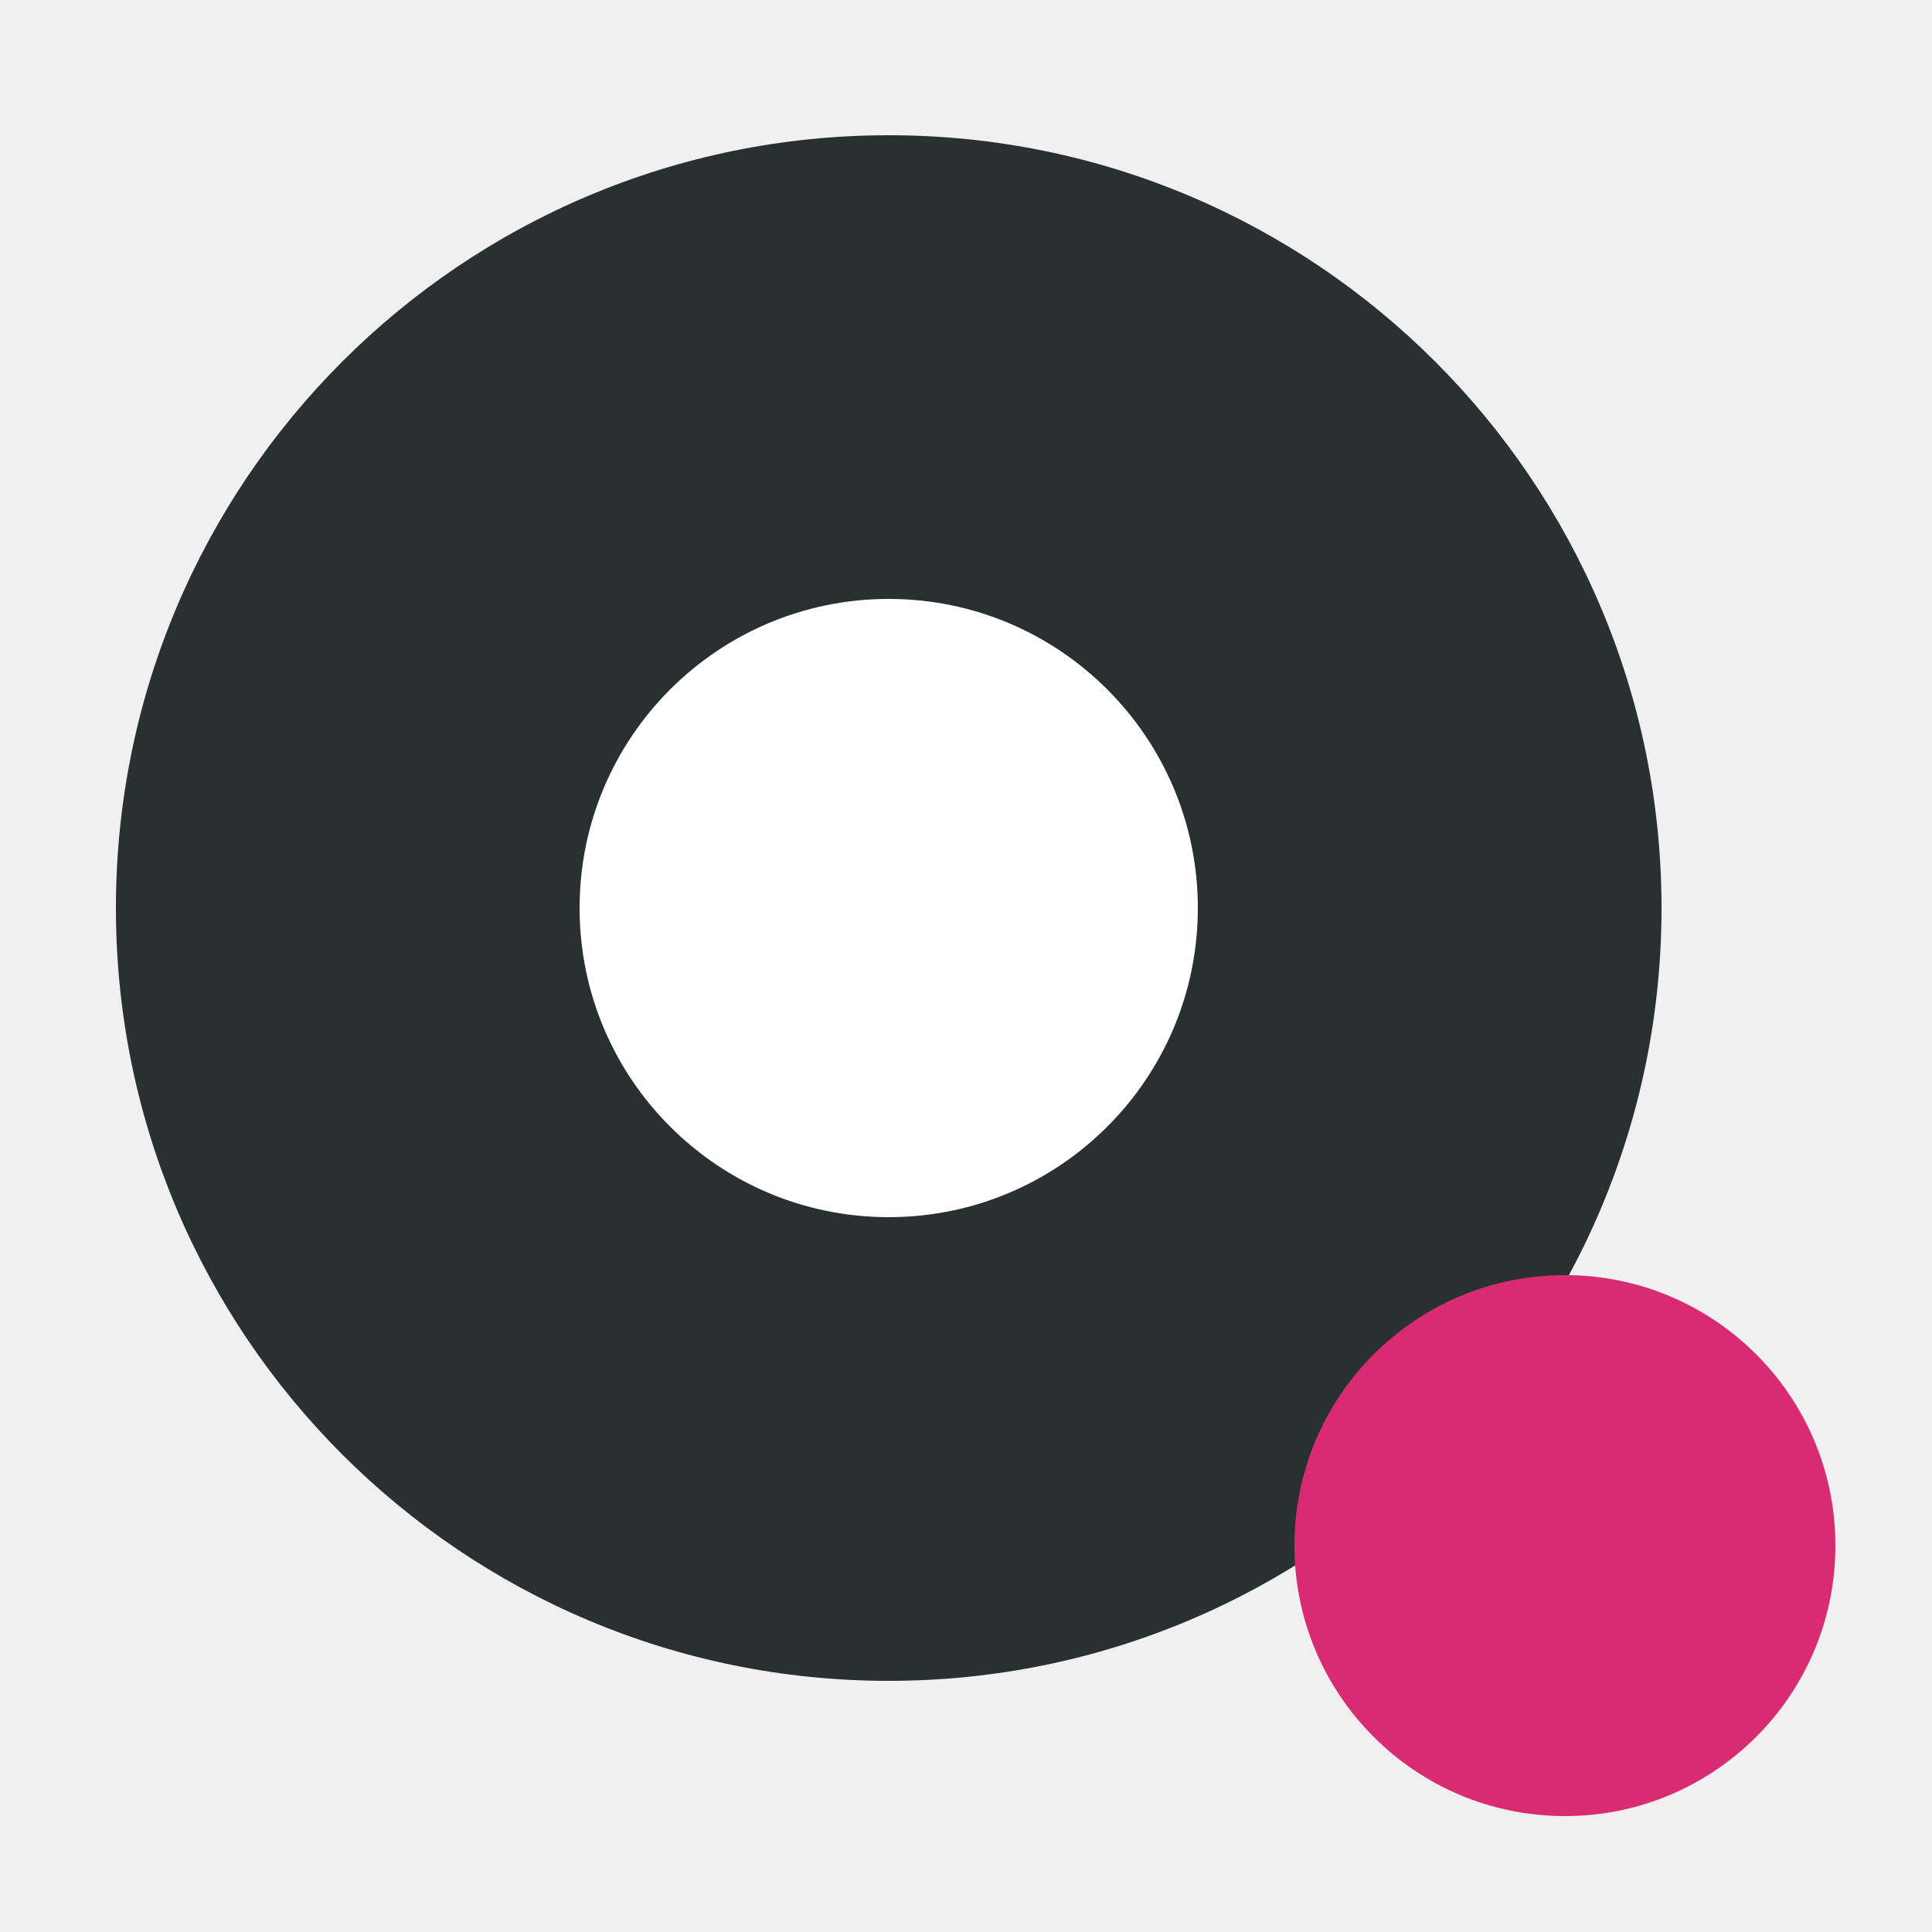
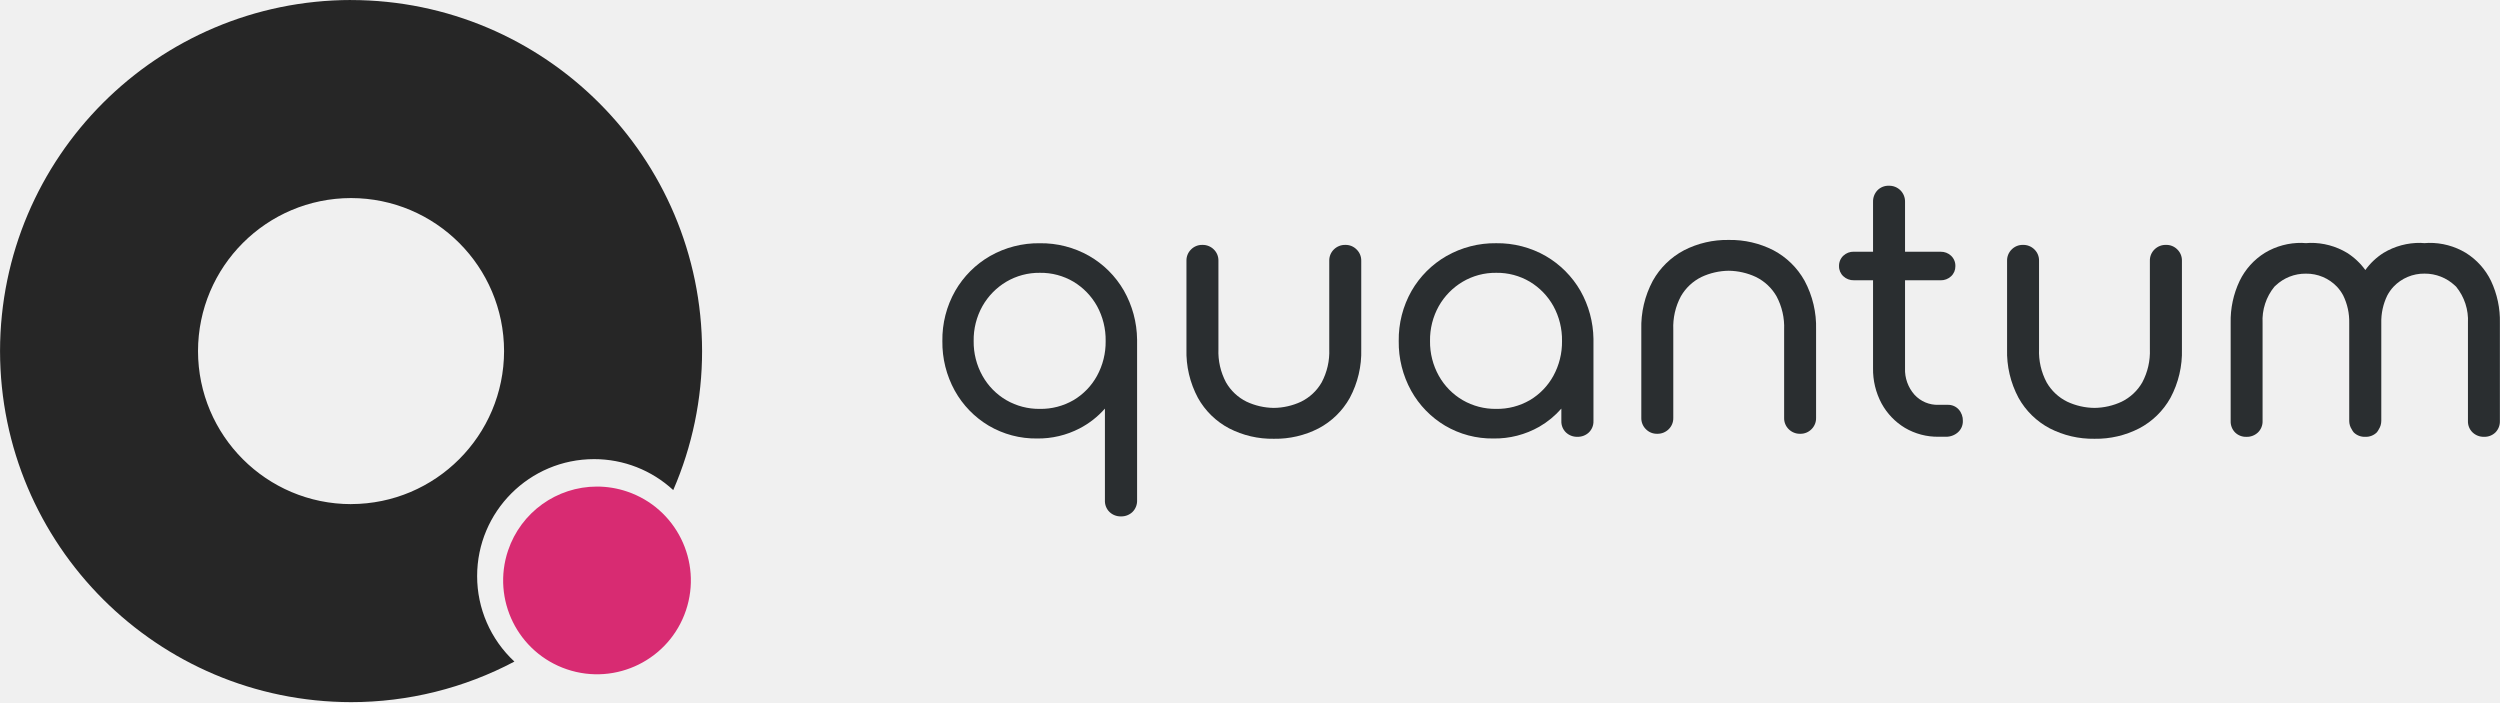
- <svg xmlns="http://www.w3.org/2000/svg" viewBox="0 0 100 100" role="img" aria-label="Quantum-hub logo">
-   <circle cx="46" cy="47" r="40" fill="#283030" />
-   <circle cx="46" cy="47" r="16" fill="#ffffff" />
-   <circle cx="81" cy="80" r="14" fill="#d82b72" />
+ <svg xmlns="http://www.w3.org/2000/svg" width="217.986" height="61.223" viewBox="0 0 217.986 61.223">
+   <g id="Group_2544" data-name="Group 2544" transform="translate(227.693 219.653)">
+     <g id="Group_1749" data-name="Group 1749">
+       <path id="Path_332" data-name="Path 332" d="M-129.705-194.33a8.22,8.22,0,0,0-3.028-3.014,8.484,8.484,0,0,0-4.292-1.1,8.541,8.541,0,0,0-4.34,1.116,8.256,8.256,0,0,0-3.041,3.042,8.592,8.592,0,0,0-1.118,4.369,8.717,8.717,0,0,0,1.086,4.336,8.174,8.174,0,0,0,2.952,3.043,8.088,8.088,0,0,0,4.224,1.119,7.826,7.826,0,0,0,3.7-.876,7.621,7.621,0,0,0,2.212-1.731v7.99a1.35,1.35,0,0,0,.4,1.027,1.4,1.4,0,0,0,1,.383,1.4,1.4,0,0,0,1-.382,1.364,1.364,0,0,0,.405-1.028v-14.006A8.849,8.849,0,0,0-129.705-194.33Zm-1.581,4.413a6.155,6.155,0,0,1-.754,3.036,5.587,5.587,0,0,1-2.044,2.116,5.681,5.681,0,0,1-2.941.765,5.7,5.7,0,0,1-2.929-.766,5.656,5.656,0,0,1-2.073-2.117,6.051,6.051,0,0,1-.768-3.034,6.033,6.033,0,0,1,.768-3.049,5.8,5.8,0,0,1,2.075-2.119,5.617,5.617,0,0,1,2.927-.78,5.6,5.6,0,0,1,2.939.779,5.739,5.739,0,0,1,2.047,2.118A6.152,6.152,0,0,1-131.286-189.917Z" fill="#2a2e30" />
+       <path id="Path_333" data-name="Path 333" d="M-89.882-194.286a8.3,8.3,0,0,0-3.028-3.042,8.453,8.453,0,0,0-4.323-1.118,8.541,8.541,0,0,0-4.339,1.118,8.261,8.261,0,0,0-3.043,3.042,8.6,8.6,0,0,0-1.117,4.369,8.712,8.712,0,0,0,1.086,4.336,8.169,8.169,0,0,0,2.953,3.043,8.081,8.081,0,0,0,4.222,1.119,7.837,7.837,0,0,0,4-1.028,7.609,7.609,0,0,0,1.919-1.578v1.078a1.327,1.327,0,0,0,.4,1,1.4,1.4,0,0,0,1,.381,1.4,1.4,0,0,0,1-.381,1.326,1.326,0,0,0,.4-1v-7.166h0A8.775,8.775,0,0,0-89.882-194.286Zm-4.41,9.521a5.681,5.681,0,0,1-2.941.765,5.692,5.692,0,0,1-2.928-.766,5.652,5.652,0,0,1-2.074-2.117,6.057,6.057,0,0,1-.768-3.034,6.048,6.048,0,0,1,.767-3.049,5.8,5.8,0,0,1,2.076-2.119,5.615,5.615,0,0,1,2.927-.78,5.589,5.589,0,0,1,2.939.78,5.74,5.74,0,0,1,2.047,2.118,6.132,6.132,0,0,1,.753,3.05,6.144,6.144,0,0,1-.754,3.036A5.581,5.581,0,0,1-94.292-184.765Z" fill="#2a2e30" />
+       <path id="Path_334" data-name="Path 334" d="M-57.863-184.355h-.8a2.707,2.707,0,0,1-2.1-.883,3.288,3.288,0,0,1-.822-2.307v-7.668h3.1a1.293,1.293,0,0,0,.916-.35,1.17,1.17,0,0,0,.374-.879,1.2,1.2,0,0,0-.375-.911,1.289,1.289,0,0,0-.915-.35h-3.1v-4.346a1.371,1.371,0,0,0-.4-1.008,1.373,1.373,0,0,0-1.008-.4,1.326,1.326,0,0,0-1,.4,1.411,1.411,0,0,0-.381,1.005v4.346h-1.676a1.282,1.282,0,0,0-.915.35,1.205,1.205,0,0,0-.375.911,1.169,1.169,0,0,0,.375.879,1.282,1.282,0,0,0,.915.35h1.676v7.668a6.288,6.288,0,0,0,.742,3.073,5.625,5.625,0,0,0,2.035,2.128,5.617,5.617,0,0,0,2.932.776h.624a1.546,1.546,0,0,0,1.055-.374,1.282,1.282,0,0,0,.443-1.005,1.436,1.436,0,0,0-.363-1A1.24,1.24,0,0,0-57.863-184.355Z" fill="#2a2e30" />
+       <path id="Path_335" data-name="Path 335" d="M-110.379-198.3a1.378,1.378,0,0,0-1.01.4,1.332,1.332,0,0,0-.4.977v7.713a5.694,5.694,0,0,1-.662,2.9,4.212,4.212,0,0,1-1.792,1.681,5.751,5.751,0,0,1-2.378.543,5.754,5.754,0,0,1-2.378-.543,4.212,4.212,0,0,1-1.792-1.681,5.694,5.694,0,0,1-.662-2.9v-7.713a1.331,1.331,0,0,0-.4-.977,1.373,1.373,0,0,0-1.008-.4,1.34,1.34,0,0,0-.98.4,1.332,1.332,0,0,0-.4.977v7.713a8.485,8.485,0,0,0,1,4.248,6.681,6.681,0,0,0,2.726,2.662,8.215,8.215,0,0,0,3.884.906h.025a8.216,8.216,0,0,0,3.885-.906A6.687,6.687,0,0,0-110-184.957a8.48,8.48,0,0,0,1-4.248v-7.713a1.332,1.332,0,0,0-.4-.977A1.337,1.337,0,0,0-110.379-198.3Z" fill="#2a2e30" />
+       <path id="Path_336" data-name="Path 336" d="M-38.828-198.3a1.373,1.373,0,0,0-1.008.4,1.331,1.331,0,0,0-.4.977v7.713a5.694,5.694,0,0,1-.662,2.9,4.209,4.209,0,0,1-1.793,1.681,5.749,5.749,0,0,1-2.377.543,5.75,5.75,0,0,1-2.378-.543,4.206,4.206,0,0,1-1.792-1.681,5.684,5.684,0,0,1-.662-2.9v-7.713a1.332,1.332,0,0,0-.4-.977,1.37,1.37,0,0,0-1.008-.4,1.338,1.338,0,0,0-.979.4,1.329,1.329,0,0,0-.4.977v7.713a8.48,8.48,0,0,0,1,4.248,6.685,6.685,0,0,0,2.725,2.662,8.226,8.226,0,0,0,3.886.906h.023a8.209,8.209,0,0,0,3.884-.906,6.68,6.68,0,0,0,2.728-2.662,8.48,8.48,0,0,0,1-4.248v-7.713a1.329,1.329,0,0,0-.4-.977A1.333,1.333,0,0,0-38.828-198.3Z" fill="#2a2e30" />
+       <path id="Path_337" data-name="Path 337" d="M-73.059-197.831a8.236,8.236,0,0,0-3.885-.9h-.025a8.226,8.226,0,0,0-3.884.9,6.7,6.7,0,0,0-2.727,2.664,8.491,8.491,0,0,0-1,4.248v7.712a1.333,1.333,0,0,0,.4.978,1.337,1.337,0,0,0,.979.4,1.375,1.375,0,0,0,1.009-.4,1.333,1.333,0,0,0,.4-.978v-7.712a5.669,5.669,0,0,1,.663-2.9,4.213,4.213,0,0,1,1.792-1.681,5.76,5.76,0,0,1,2.378-.545,5.762,5.762,0,0,1,2.377.545,4.212,4.212,0,0,1,1.792,1.681,5.669,5.669,0,0,1,.663,2.9v7.712a1.329,1.329,0,0,0,.4.978,1.369,1.369,0,0,0,1.007.4,1.337,1.337,0,0,0,.979-.4,1.333,1.333,0,0,0,.4-.978v-7.712a8.48,8.48,0,0,0-1-4.248A6.69,6.69,0,0,0-73.059-197.831Z" fill="#2a2e30" />
+       <path id="Path_338" data-name="Path 338" d="M-10.491-195.162a5.911,5.911,0,0,0-2.2-2.445,6.076,6.076,0,0,0-3.231-.867c-.124,0-.242.015-.363.021s-.224-.021-.34-.021a6.078,6.078,0,0,0-3.232.867,5.728,5.728,0,0,0-1.592,1.5,5.751,5.751,0,0,0-1.594-1.5,6.07,6.07,0,0,0-3.23-.867c-.117,0-.227.015-.341.021s-.239-.021-.364-.021a6.076,6.076,0,0,0-3.231.867,5.909,5.909,0,0,0-2.2,2.445,8.137,8.137,0,0,0-.783,3.673v8.542a1.354,1.354,0,0,0,.385,1,1.352,1.352,0,0,0,.993.384,1.4,1.4,0,0,0,1-.381,1.328,1.328,0,0,0,.405-1v-8.542a4.625,4.625,0,0,1,1.032-3.17c.034-.038.074-.064.11-.1a3.772,3.772,0,0,1,2.634-1.036,3.675,3.675,0,0,1,2.715,1.142,3.622,3.622,0,0,1,.536.752,5.185,5.185,0,0,1,.528,2.412v8.542a1.351,1.351,0,0,0,.224.734,1.265,1.265,0,0,0,.17.26,1.344,1.344,0,0,0,.993.385l.011,0,.011,0a1.348,1.348,0,0,0,.994-.385,1.278,1.278,0,0,0,.176-.27,1.354,1.354,0,0,0,.217-.724v-8.542a5.2,5.2,0,0,1,.521-2.4,3.659,3.659,0,0,1,.543-.767,3.676,3.676,0,0,1,2.714-1.142,3.834,3.834,0,0,1,2.628,1.029c.038.039.08.066.117.107a4.615,4.615,0,0,1,1.033,3.17v8.542a1.324,1.324,0,0,0,.405,1,1.392,1.392,0,0,0,1,.381,1.351,1.351,0,0,0,.995-.385,1.361,1.361,0,0,0,.385-.994v-8.542A8.155,8.155,0,0,0-10.491-195.162Z" fill="#2a2e30" />
+     </g>
+     <path id="Path_339" data-name="Path 339" d="M-197.08-219.653h0a30.645,30.645,0,0,0-30.61,30.61,30.646,30.646,0,0,0,30.611,30.612,30.406,30.406,0,0,0,14.239-3.536,10.167,10.167,0,0,1-3.25-7.453,10.2,10.2,0,0,1,10.2-10.2,10.159,10.159,0,0,1,6.9,2.7,30.423,30.423,0,0,0,2.515-12.122v0a30.645,30.645,0,0,0-30.609-30.608m0,43.954a13.359,13.359,0,0,1-13.343-13.344,13.359,13.359,0,0,1,13.343-13.343,13.359,13.359,0,0,1,13.343,13.343A13.359,13.359,0,0,1-197.082-175.7" fill="#262626" />
+     <path id="Path_340" data-name="Path 340" d="M-173.02-196.795a8.171,8.171,0,0,0-2.618-.432,8.187,8.187,0,0,0-7.752,5.568,8.182,8.182,0,0,0,5.136,10.369,8.183,8.183,0,0,0,10.37-5.135,8.183,8.183,0,0,0-5.136-10.37" transform="translate(0 20)" fill="#d82b72" />
+   </g>
</svg>
